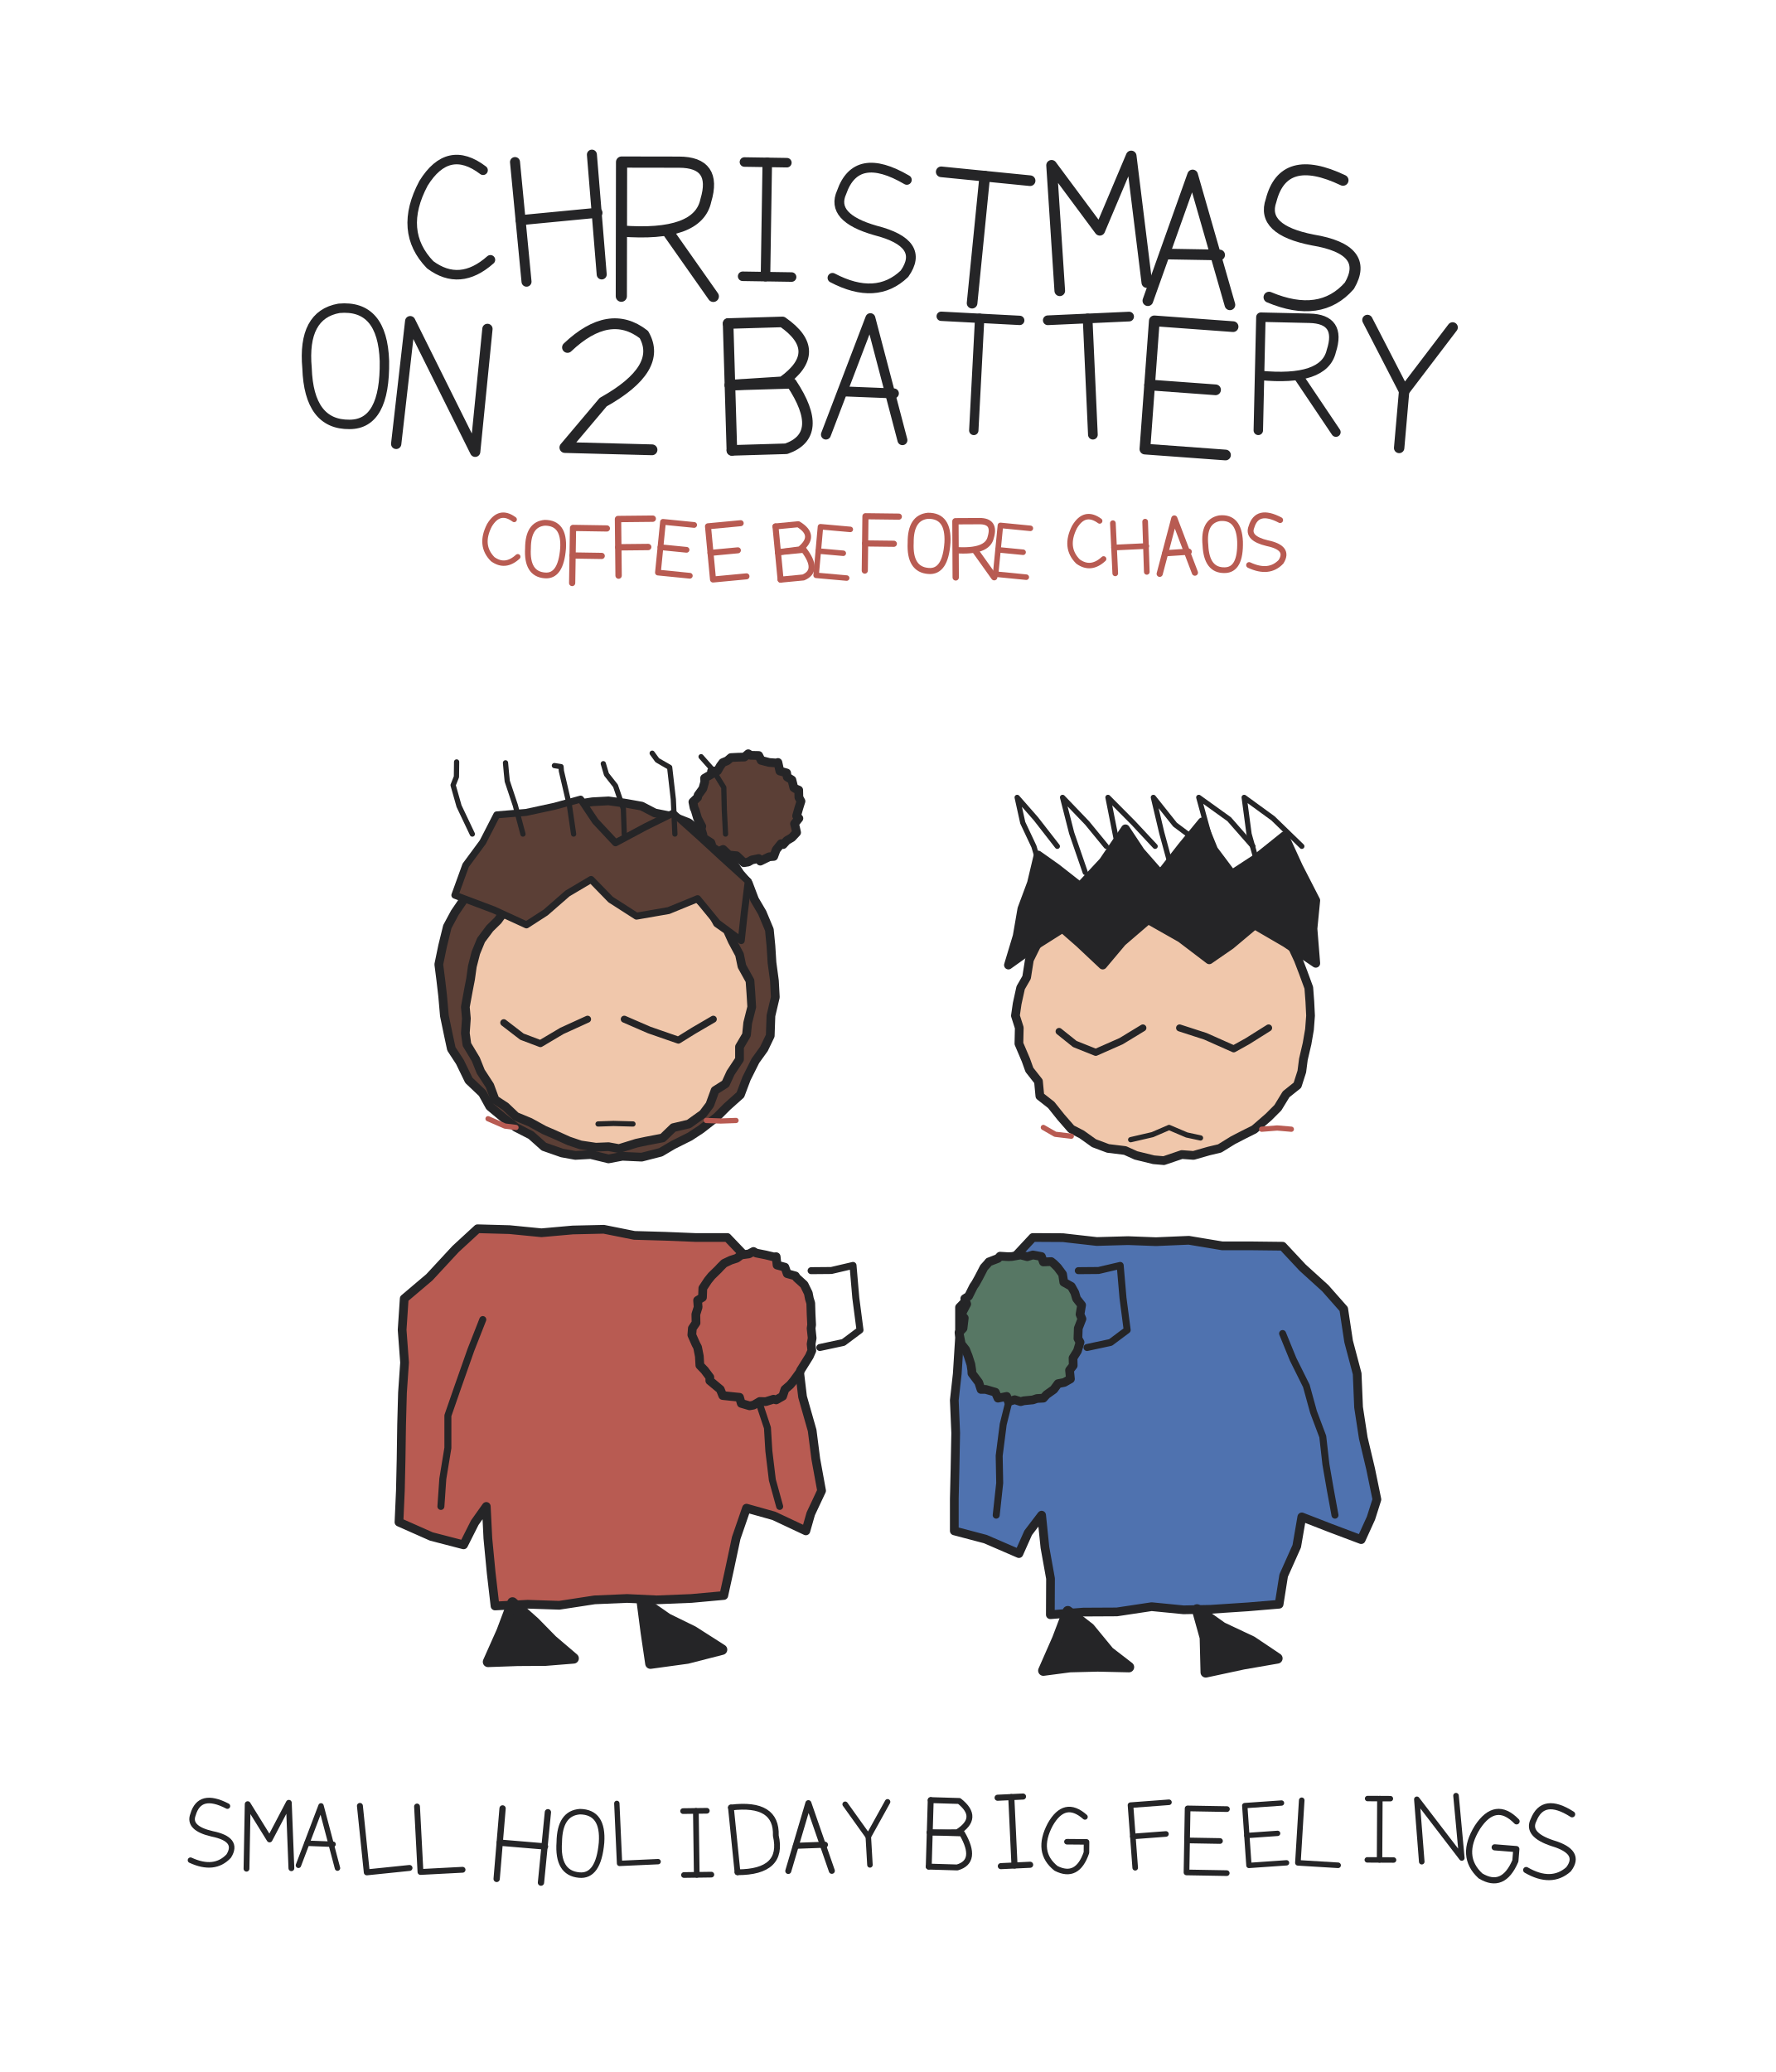
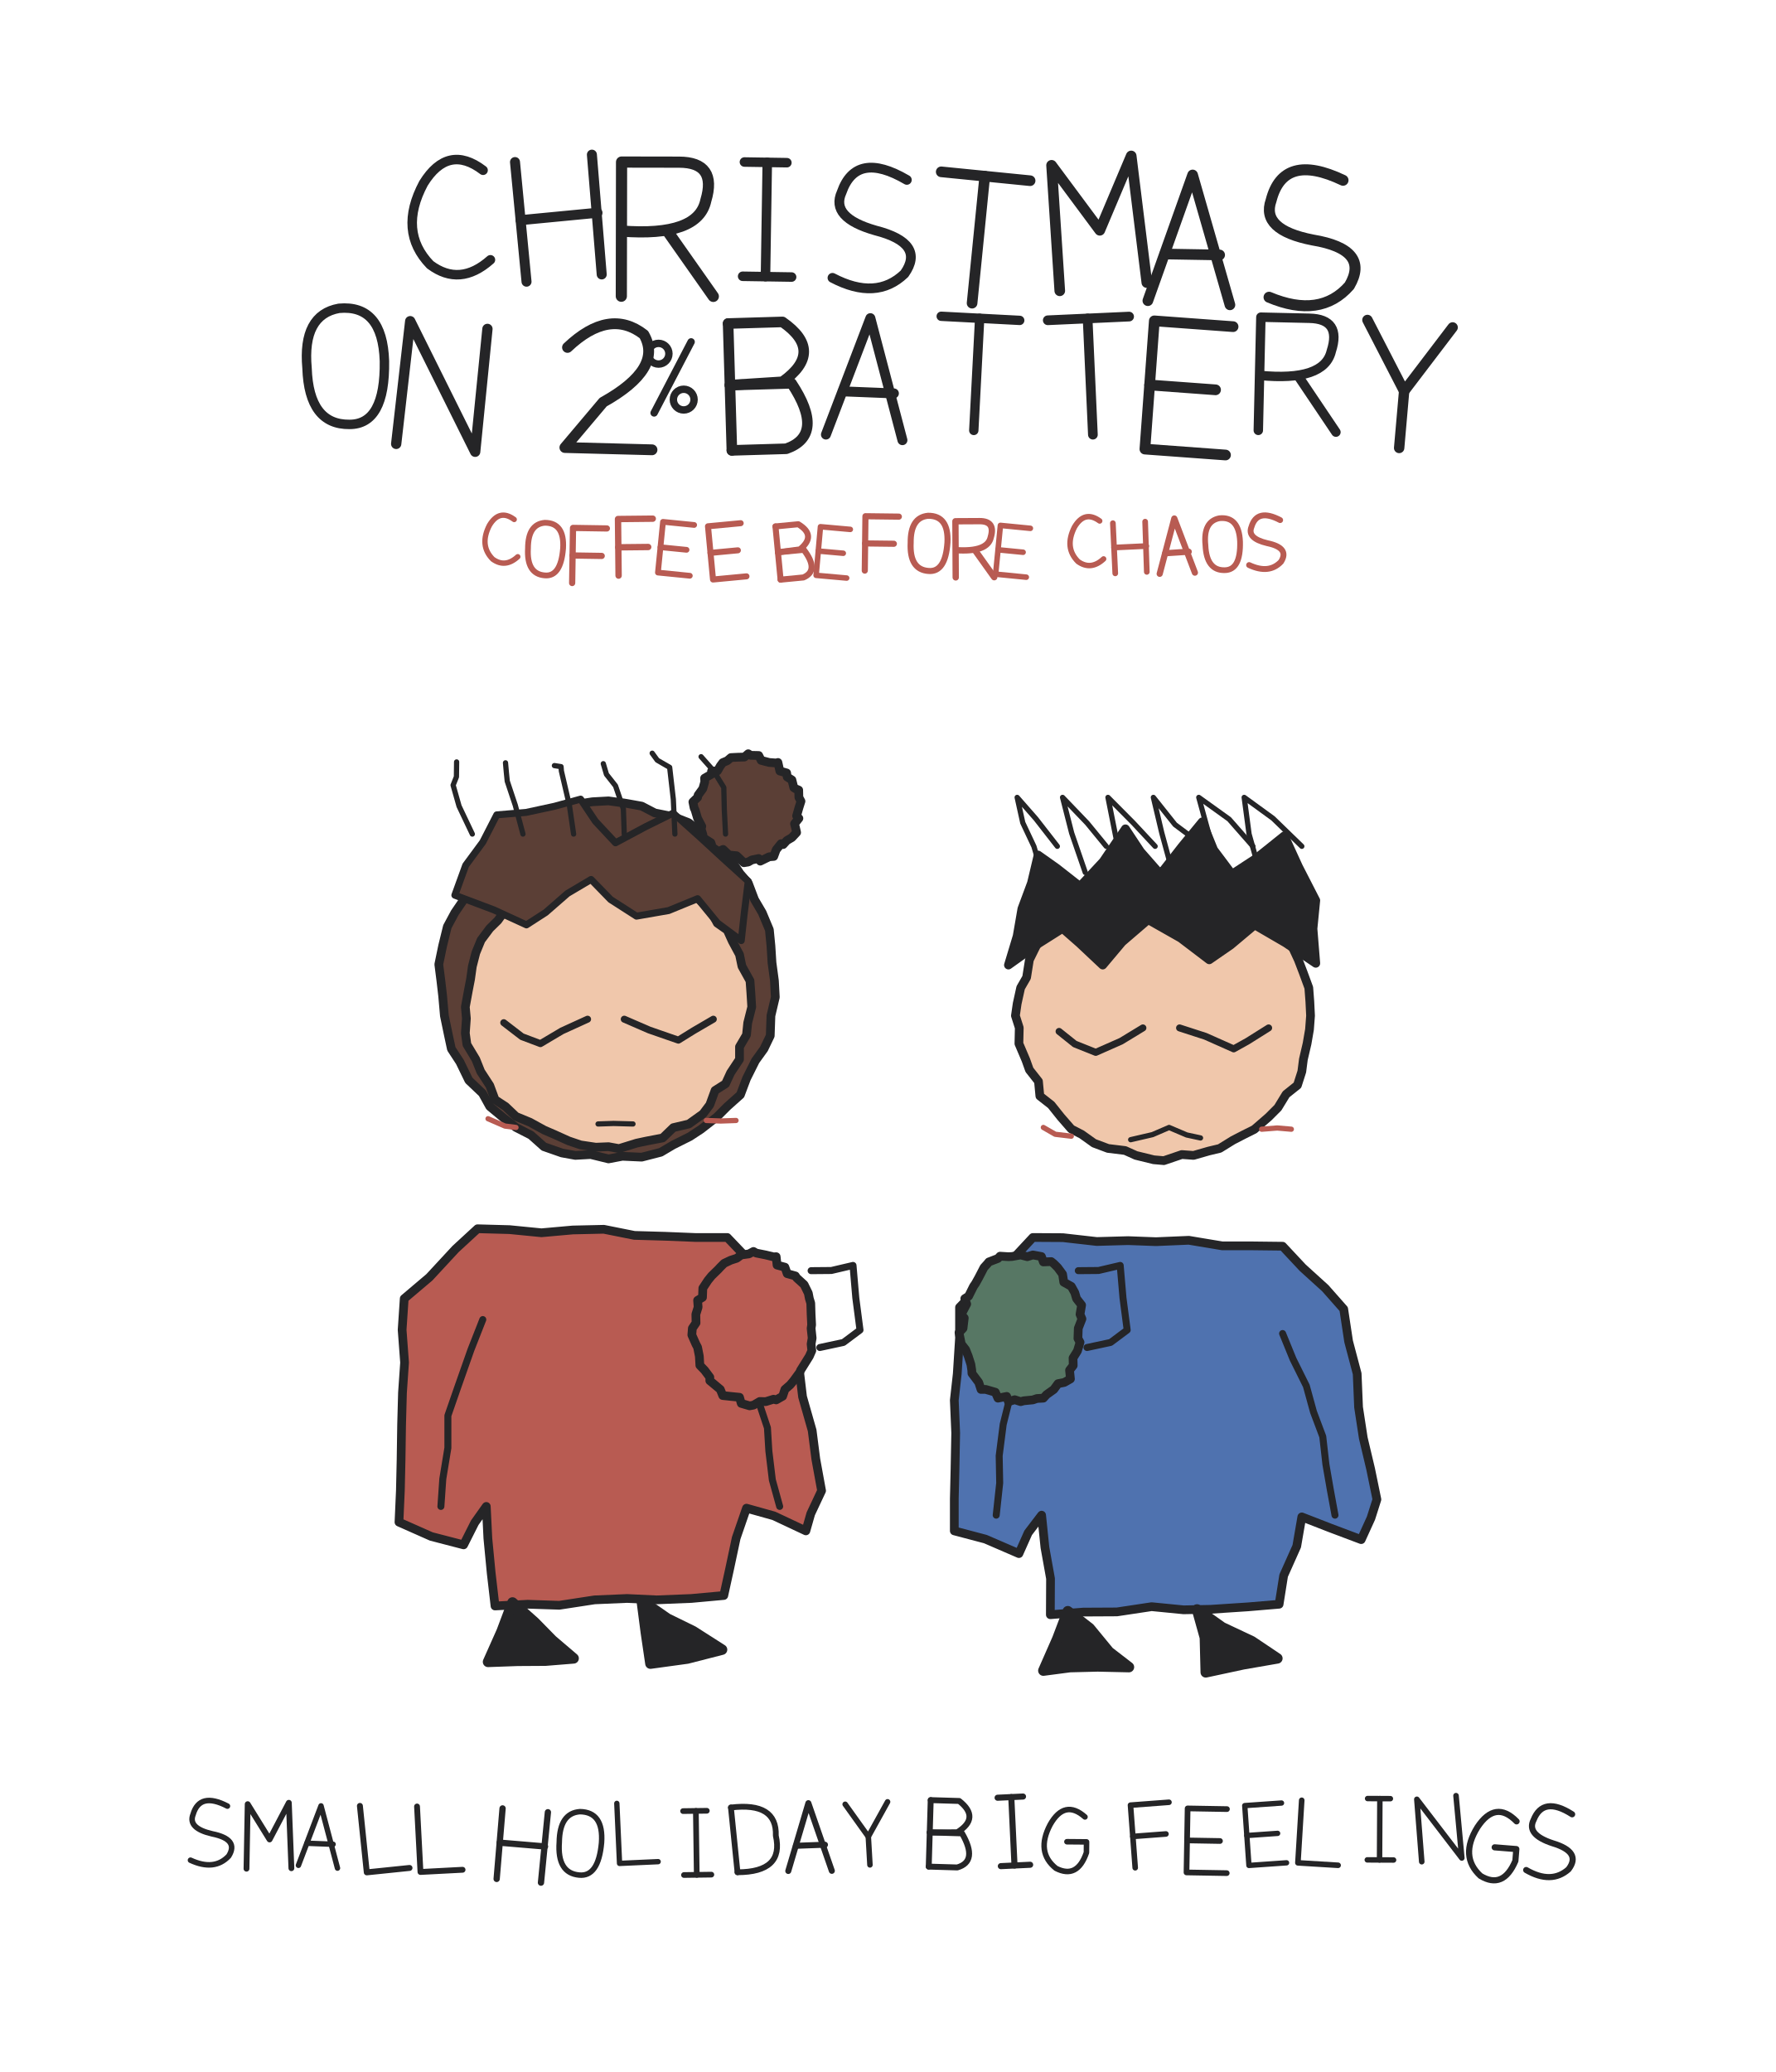
<svg xmlns="http://www.w3.org/2000/svg" width="2400" height="2800" viewBox="0 0 1200 1400" role="img">
  <g transform="translate(276.0,108.1) rotate(-4.7) scale(11.04)" stroke="#252527" stroke-width="0.583" fill="none" stroke-linecap="round" stroke-linejoin="round">
    <path d="M4.5 1Q2.5-.8 .8 1.5Q-1 4.3 .8 6.5Q2.5 8 4.5 6.5" />
  </g>
  <g transform="translate(348.0,109.5) rotate(-5.5) scale(11.60)" stroke="#252527" stroke-width="0.583" fill="none" stroke-linecap="round" stroke-linejoin="round">
    <path d="M0 0L0 7" />
    <path d="M4.5 0L4.4 7" />
    <path d="M0 3.4L4.5 3.4" />
  </g>
  <g transform="translate(420.0,109.5) rotate(0.1) scale(12.95)" stroke="#252527" stroke-width="0.583" fill="none" stroke-linecap="round" stroke-linejoin="round">
    <path d="M0 7L0 0L3 0Q5 0 4.4 2Q4 3.9 0 3.6" />
    <path d="M2.4 3.6L4.8 7" />
  </g>
  <g transform="translate(492.0,109.3) rotate(0.9) scale(11.03)" stroke="#252527" stroke-width="0.583" fill="none" stroke-linecap="round" stroke-linejoin="round">
    <path d="M1 0L3.6 0" />
    <path d="M2.4 0L2.4 7" />
    <path d="M1 7L4 7" />
  </g>
  <g transform="translate(564.0,113.0) rotate(-0.6) scale(11.32)" stroke="#252527" stroke-width="0.583" fill="none" stroke-linecap="round" stroke-linejoin="round">
    <path d="M4.3 .8Q1.3-1 .4 1.5Q-.3 3 2.4 3.8Q5.4 4.6 4.1 6.4Q2.4 8-.2 6.6" />
  </g>
  <g transform="translate(636.0,116.1) rotate(5.7) scale(12.32)" stroke="#252527" stroke-width="0.583" fill="none" stroke-linecap="round" stroke-linejoin="round">
    <path d="M0 0L4.9 0" />
    <path d="M2.4 0L2.4 7" />
  </g>
  <g transform="translate(708.0,110.7) rotate(-5.4) scale(12.31)" stroke="#252527" stroke-width="0.583" fill="none" stroke-linecap="round" stroke-linejoin="round">
    <path d="M0 7L.2 .1L2.5 3.9L4.6 0L4.8 7" />
  </g>
  <g transform="translate(780.0,116.9) rotate(2.9) scale(12.34)" stroke="#252527" stroke-width="0.583" fill="none" stroke-linecap="round" stroke-linejoin="round">
    <path d="M0 7L2.1 0L4.5 7" />
    <path d="M.8 4.4L3.8 4.3" />
  </g>
  <g transform="translate(852.0,116.9) rotate(-5.5) scale(12.74)" stroke="#252527" stroke-width="0.583" fill="none" stroke-linecap="round" stroke-linejoin="round">
    <path d="M4.3 .8Q1.3-1 .4 1.5Q-.3 3 2.4 3.8Q5.4 4.6 4.1 6.4Q2.4 8-.2 6.6" />
  </g>
  <g transform="translate(204.0,210.6) rotate(-5.2) scale(10.94)" stroke="#252527" stroke-width="0.583" fill="none" stroke-linecap="round" stroke-linejoin="round">
    <path d="M2.3 0Q5 0 4.8 3.5Q4.5 7.4 2.3 7.2Q-.2 7 0 3.5Q0 .2 2.3 0" />
  </g>
  <g transform="translate(276.0,216.9) rotate(5.7) scale(11.92)" stroke="#252527" stroke-width="0.583" fill="none" stroke-linecap="round" stroke-linejoin="round">
    <path d="M0 7L.1 0L4.5 7L4.5 0" />
  </g>
  <g transform="translate(384.0,214.7) rotate(1.5) scale(12.53)" stroke="#252527" stroke-width="0.583" fill="none" stroke-linecap="round" stroke-linejoin="round">
    <path d="M0 1.6Q2.2-.6 4.1 .8Q5.2 2.6 2 4.5L0 7L4.7 7" />
  </g>
  <g transform="translate(492.0,218.6) rotate(-1.7) scale(12.25)" stroke="#252527" stroke-width="0.583" fill="none" stroke-linecap="round" stroke-linejoin="round">
    <path d="M0 0L0 7" />
    <path d="M0 0L3 0Q5.3 1.7 2.9 3.3L0 3.4" />
    <path d="M0 3.4L3.4 3.4Q5.2 6.3 3 7L0 7" />
  </g>
  <g transform="translate(564.0,213.2) rotate(4.2) scale(11.52)" stroke="#252527" stroke-width="0.583" fill="none" stroke-linecap="round" stroke-linejoin="round">
    <path d="M0 7L2.1 0L4.5 7" />
    <path d="M.8 4.4L3.8 4.3" />
  </g>
  <g transform="translate(636.0,213.7) rotate(3.0) scale(10.84)" stroke="#252527" stroke-width="0.583" fill="none" stroke-linecap="round" stroke-linejoin="round">
    <path d="M0 0L4.9 0" />
    <path d="M2.4 0L2.4 7" />
  </g>
  <g transform="translate(708.0,216.4) rotate(-2.6) scale(11.23)" stroke="#252527" stroke-width="0.583" fill="none" stroke-linecap="round" stroke-linejoin="round">
    <path d="M0 0L4.9 0" />
    <path d="M2.4 0L2.4 7" />
  </g>
  <g transform="translate(780.0,216.8) rotate(4.2) scale(12.41)" stroke="#252527" stroke-width="0.583" fill="none" stroke-linecap="round" stroke-linejoin="round">
    <path d="M4.3 0L0 0L0 7L4.4 7" />
    <path d="M0 3.5L3.6 3.5" />
  </g>
  <g transform="translate(852.0,214.3) rotate(1.3) scale(10.93)" stroke="#252527" stroke-width="0.583" fill="none" stroke-linecap="round" stroke-linejoin="round">
    <path d="M0 7L0 0L3 0Q5 0 4.4 2Q4 3.9 0 3.6" />
    <path d="M2.4 3.6L4.8 7" />
  </g>
  <g transform="translate(924.0,216.2) rotate(5.0) scale(12.04)" stroke="#252527" stroke-width="0.583" fill="none" stroke-linecap="round" stroke-linejoin="round">
    <path d="M0 0L2.4 3.8L4.8 0" />
    <path d="M2.4 3.8L2.4 7" />
  </g>
  <g transform="translate(326.4,348.4) rotate(-5.5) scale(4.60)" stroke="#b85b52" stroke-width="0.789" fill="none" stroke-linecap="round" stroke-linejoin="round">
    <path d="M4.5 1Q2.5-.8 .8 1.5Q-1 4.3 .8 6.5Q2.5 8 4.5 6.5" />
  </g>
  <g transform="translate(356.8,353.2) rotate(0.1) scale(4.94)" stroke="#b85b52" stroke-width="0.789" fill="none" stroke-linecap="round" stroke-linejoin="round">
    <path d="M2.3 0Q5 0 4.8 3.5Q4.5 7.4 2.3 7.2Q-.2 7 0 3.5Q0 .2 2.3 0" />
  </g>
  <g transform="translate(387.2,356.7) rotate(0.9) scale(5.32)" stroke="#b85b52" stroke-width="0.789" fill="none" stroke-linecap="round" stroke-linejoin="round">
    <path d="M0 7L0 0L4.3 0" />
    <path d="M0 3.5L3.7 3.5" />
  </g>
  <g transform="translate(417.6,350.7) rotate(-0.6) scale(5.46)" stroke="#b85b52" stroke-width="0.789" fill="none" stroke-linecap="round" stroke-linejoin="round">
    <path d="M0 7L0 0L4.3 0" />
    <path d="M0 3.5L3.7 3.5" />
  </g>
  <g transform="translate(448.0,352.6) rotate(5.7) scale(4.92)" stroke="#b85b52" stroke-width="0.789" fill="none" stroke-linecap="round" stroke-linejoin="round">
    <path d="M4.3 0L0 0L0 7L4.4 7" />
    <path d="M0 3.5L3.6 3.5" />
  </g>
  <g transform="translate(478.4,355.6) rotate(-5.4) scale(5.16)" stroke="#b85b52" stroke-width="0.789" fill="none" stroke-linecap="round" stroke-linejoin="round">
    <path d="M4.3 0L0 0L0 7L4.4 7" />
    <path d="M0 3.5L3.6 3.5" />
  </g>
  <g transform="translate(524.0,355.7) rotate(-5.5) scale(5.16)" stroke="#b85b52" stroke-width="0.789" fill="none" stroke-linecap="round" stroke-linejoin="round">
    <path d="M0 0L0 7" />
    <path d="M0 0L3 0Q5.3 1.7 2.9 3.3L0 3.4" />
    <path d="M0 3.4L3.4 3.4Q5.2 6.3 3 7L0 7" />
  </g>
  <g transform="translate(554.4,355.9) rotate(5.1) scale(4.71)" stroke="#b85b52" stroke-width="0.789" fill="none" stroke-linecap="round" stroke-linejoin="round">
    <path d="M4.3 0L0 0L0 7L4.4 7" />
    <path d="M0 3.5L3.6 3.5" />
  </g>
  <g transform="translate(584.8,348.8) rotate(0.7) scale(5.25)" stroke="#b85b52" stroke-width="0.789" fill="none" stroke-linecap="round" stroke-linejoin="round">
    <path d="M0 7L0 0L4.3 0" />
    <path d="M0 3.5L3.7 3.5" />
  </g>
  <g transform="translate(615.2,348.6) rotate(-0.5) scale(5.18)" stroke="#b85b52" stroke-width="0.789" fill="none" stroke-linecap="round" stroke-linejoin="round">
    <path d="M2.3 0Q5 0 4.8 3.5Q4.5 7.4 2.3 7.2Q-.2 7 0 3.5Q0 .2 2.3 0" />
  </g>
  <g transform="translate(645.6,352.2) rotate(-0.3) scale(5.42)" stroke="#b85b52" stroke-width="0.789" fill="none" stroke-linecap="round" stroke-linejoin="round">
    <path d="M0 7L0 0L3 0Q5 0 4.4 2Q4 3.9 0 3.6" />
    <path d="M2.4 3.6L4.8 7" />
  </g>
  <g transform="translate(676.0,355.0) rotate(5.6) scale(4.73)" stroke="#b85b52" stroke-width="0.789" fill="none" stroke-linecap="round" stroke-linejoin="round">
    <path d="M4.3 0L0 0L0 7L4.4 7" />
    <path d="M0 3.5L3.6 3.5" />
  </g>
  <g transform="translate(721.6,349.5) rotate(-5.9) scale(4.69)" stroke="#b85b52" stroke-width="0.789" fill="none" stroke-linecap="round" stroke-linejoin="round">
    <path d="M4.5 1Q2.5-.8 .8 1.5Q-1 4.3 .8 6.5Q2.5 8 4.5 6.5" />
  </g>
  <g transform="translate(752.0,353.5) rotate(-2.7) scale(4.85)" stroke="#b85b52" stroke-width="0.789" fill="none" stroke-linecap="round" stroke-linejoin="round">
    <path d="M0 0L0 7" />
    <path d="M4.5 0L4.4 7" />
    <path d="M0 3.4L4.5 3.4" />
  </g>
  <g transform="translate(782.4,350.7) rotate(-1.9) scale(5.29)" stroke="#b85b52" stroke-width="0.789" fill="none" stroke-linecap="round" stroke-linejoin="round">
    <path d="M0 7L2.1 0L4.5 7" />
    <path d="M.8 4.4L3.8 4.3" />
  </g>
  <g transform="translate(812.8,351.3) rotate(-5.8) scale(4.90)" stroke="#b85b52" stroke-width="0.789" fill="none" stroke-linecap="round" stroke-linejoin="round">
    <path d="M2.3 0Q5 0 4.8 3.5Q4.5 7.4 2.3 7.2Q-.2 7 0 3.5Q0 .2 2.3 0" />
  </g>
  <g transform="translate(843.2,348.6) rotate(-3.2) scale(5.03)" stroke="#b85b52" stroke-width="0.789" fill="none" stroke-linecap="round" stroke-linejoin="round">
    <path d="M4.3 .8Q1.3-1 .4 1.5Q-.3 3 2.4 3.8Q5.4 4.6 4.1 6.4Q2.4 8-.2 6.6" />
  </g>
  <g transform="translate(600 750) scale(1.18) translate(-600 -750)">
    <g transform="translate(440,717)">
      <path d="M-75,101L-87.6,112.6L-102.6,128.8L-117.0,141.0L-118.2,158.9L-116.8,177.6L-118.0,194.9L-118.5,213.2L-118.8,233.2L-119.2,250.9L-120.0,269.0L-101.5,277.2L-83.0,282.0L-76.6,269.3L-70.0,260.0L-69.1,278.3L-67.2,298.1L-65.0,317.0L-46.3,316.0L-28.2,316.6L-8.0,313.5L10.6,312.7L27.5,313.5L47.4,312.7L66.0,311.0L69.4,295.5L73.1,278.1L79.0,261.0L94.7,265.4L113.0,274.0L115.8,264.2L122.0,251.0L118.7,232.9L116.6,216.5L111.1,197.2L108.7,177.0L105.5,159.3L103.0,142.0L93.0,131.6L80.7,119.3L68.0,106.0L49.6,106.0L32.4,105.3L14.8,104.8L-2.7,101.3L-20.5,101.7L-38.4,103.3L-56.7,101.5L-75.0,101.0" stroke="#252527" stroke-width="5" fill="#b85b52" stroke-linejoin="round" stroke-linecap="round" />
      <path d="M-72,153L-78.8,170.3L-86.2,191.3L-92.0,208.0L-92.0,226.5L-94.9,244.2L-96.0,260.0" stroke="#252527" stroke-width="4" fill="none" stroke-linejoin="round" stroke-linecap="round" />
      <path d="M68,156L73.1,170.1L79.3,185.6L86.2,200.6L91.0,215.0L91.8,228.2L93.8,244.8L98.0,260.0" stroke="#252527" stroke-width="4" fill="none" stroke-linejoin="round" stroke-linecap="round" />
      <path d="M-55,315L-61.2,331.5L-69.0,349.0L-52.1,348.4L-36.1,348.3L-20.0,347.0L-32.2,336.6L-42.3,326.3L-55.0,315.0" stroke="#252527" stroke-width="6" fill="#252527" stroke-linejoin="round" stroke-linecap="round" />
      <path d="M19,314L21.4,332.4L24.0,350.0L45.1,347.1L65.0,342.0L48.4,331.4L33.7,324.2L19.0,314.0" stroke="#252527" stroke-width="6" fill="#252527" stroke-linejoin="round" stroke-linecap="round" />
      <path d="M95,-41L95.5,-31.6L93.0,-21.0L92.6,-9.5L89.0,-2.0L84.1,4.8L79.0,15.0L75.5,24.3L68.0,31.0L62.0,37.0L53.0,44.0L46.6,48.2L37.0,53.0L29.9,57.2L19.0,60.0L7.9,59.5L-0.0,61.0L-10.2,58.5L-19.0,59.0L-26.7,57.6L-37.0,54.0L-44.4,47.4L-53.0,43.0L-59.8,37.8L-68.0,31.0L-72.2,23.4L-80.0,16.0L-85.1,5.5L-90.0,-2.0L-91.8,-10.4L-94.0,-21.0L-95.0,-32.4L-96.0,-41.0L-97.2,-50.4L-95.0,-61.0L-92.3,-72.0L-88.0,-80.0L-82.6,-87.9L-79.0,-98.0L-73.0,-107.5L-68.0,-114.0L-60.2,-119.1L-53.0,-126.0L-44.4,-128.3L-37.0,-134.0L-28.4,-138.3L-19.0,-142.0L-9.2,-143.5L0.0,-144.0L10.1,-142.6L19.0,-141.0L26.5,-137.1L37.0,-135.0L45.9,-131.5L53.0,-126.0L63.0,-120.8L69.0,-112.0L75.3,-102.4L80.0,-97.0L83.6,-87.5L88.0,-80.0L92.1,-70.2L93.0,-61.0L93.6,-51.4L95.0,-41.0" stroke="#252527" stroke-width="5" fill="#5b3f36" stroke-linejoin="round" stroke-linecap="round" />
      <path d="M109,-140L107.7,-135.4L109.0,-134.0L106.5,-130.9L107.0,-129.0L107.7,-125.9L105.0,-123.0L102.1,-121.3L100.0,-119.0L98.8,-119.5L96.0,-116.0L94.6,-112.2L92.0,-112.0L86.9,-109.5L86.0,-111.0L82.1,-110.2L80.0,-109.0L77.5,-108.6L74.0,-112.0L73.3,-112.6L69.0,-113.0L65.6,-116.2L63.0,-115.0L58.9,-117.8L59.0,-119.0L58.6,-120.1L54.0,-123.0L54.1,-124.4L53.0,-128.0L53.4,-129.4L51.0,-134.0L49.6,-138.7L49.0,-140.0L48.3,-143.4L51.0,-146.0L51.3,-147.3L54.0,-151.0L55.1,-154.9L55.0,-157.0L59.0,-159.3L59.0,-161.0L62.4,-161.2L64.0,-164.0L65.4,-165.9L68.0,-167.0L70.1,-168.8L74.0,-169.0L77.8,-169.1L80.0,-171.0L81.4,-170.1L86.0,-170.0L87.4,-167.2L92.0,-166.0L96.1,-165.7L97.0,-166.0L98.1,-161.1L102.0,-160.0L102.3,-157.7L105.0,-156.0L106.1,-151.6L107.0,-151.0L108.9,-150.2L109.0,-146.0L110.2,-143.8L109.0,-140.0" stroke="#252527" stroke-width="5" fill="#5b3f36" stroke-linejoin="round" stroke-linecap="round" />
      <path d="M82,-26L79.7,-16.9L79.0,-10.0L75.0,-3.2L75.0,4.0L69.9,11.7L67.0,18.0L61.0,21.8L58.0,30.0L54.1,35.2L46.0,41.0L37.1,43.1L31.0,49.0L21.6,50.8L16.0,52.0L6.0,55.1L0.0,54.0L-7.3,54.3L-16.0,53.0L-22.8,50.7L-31.0,47.0L-36.8,44.5L-45.0,40.0L-53.0,36.7L-59.0,31.0L-65.0,27.1L-68.0,19.0L-73.2,11.0L-76.0,4.0L-81.1,-4.5L-82.0,-11.0L-81.4,-19.4L-82.0,-26.0L-80.2,-35.8L-79.0,-42.0L-78.0,-49.2L-76.0,-57.0L-73.0,-64.3L-68.0,-71.0L-63.4,-75.5L-58.0,-83.0L-51.7,-86.9L-46.0,-92.0L-36.5,-94.5L-31.0,-101.0L-23.6,-102.9L-16.0,-106.0L-5.8,-106.2L0.0,-106.0L7.4,-103.0L16.0,-104.0L23.8,-100.4L32.0,-100.0L41.0,-93.4L46.0,-91.0L50.9,-88.4L58.0,-82.0L62.3,-74.0L68.0,-70.0L70.9,-63.6L75.0,-56.0L76.4,-49.3L81.0,-41.0L81.5,-34.1L82.0,-26.0" stroke="#252527" stroke-width="5" fill="#f0c7ab" stroke-linejoin="round" stroke-linecap="round" />
      <path d="M-88,-90L-81.8,-107.1L-72.0,-120.4L-64.0,-136.0L-47.2,-137.4L-31.0,-140.9L-16.0,-145.0L-7.5,-132.3L4.0,-120.0L21.2,-129.2L37.0,-137.0L52.5,-123.1L65.2,-111.4L80.0,-98.0L77.7,-79.5L76.0,-64.0L62.4,-74.1L51.0,-88.0L34.4,-81.2L16.0,-78.0L1.2,-87.5L-10.0,-99.0L-23.5,-91.0L-36.0,-80.1L-47.0,-73.0L-65.7,-81.6L-88.0,-90.0" stroke="#252527" stroke-width="4" fill="#5b3f36" stroke-linejoin="round" stroke-linecap="round" />
      <path d="M-78,-125L-85.6,-141.0L-89.0,-153.0L-87.1,-157.8L-87.0,-166.3" stroke="#252527" stroke-width="3" fill="none" stroke-linejoin="round" stroke-linecap="round" />
      <path d="M-49,-125L-53.4,-141.5L-58.0,-155.3L-58.5,-160.2L-59.0,-165.8" stroke="#252527" stroke-width="3" fill="none" stroke-linejoin="round" stroke-linecap="round" />
      <path d="M-20,-125L-22.4,-141.4L-27.0,-161.1L-27.2,-163.6L-31.0,-164.2" stroke="#252527" stroke-width="3" fill="none" stroke-linejoin="round" stroke-linecap="round" />
      <path d="M9,-125L8.5,-139.4L4.0,-152.6L-1.2,-159.2L-3.0,-165.3" stroke="#252527" stroke-width="3" fill="none" stroke-linejoin="round" stroke-linecap="round" />
      <path d="M38,-125L37.1,-144.9L35.0,-163.2L27.9,-167.3L25.0,-171.3" stroke="#252527" stroke-width="3" fill="none" stroke-linejoin="round" stroke-linecap="round" />
      <path d="M67,-125L66.3,-138.9L66.0,-151.7L60.0,-161.4L53.0,-169.3" stroke="#252527" stroke-width="3" fill="none" stroke-linejoin="round" stroke-linecap="round" />
      <path d="M-60,-17L-49.6,-9.0L-39.0,-5.0L-26.7,-12.3L-12.0,-19.0" stroke="#252527" stroke-width="4" fill="none" stroke-linejoin="round" stroke-linecap="round" />
      <path d="M9,-19L23.3,-12.8L40.0,-7.0L48.7,-12.4L60.0,-19.0" stroke="#252527" stroke-width="4" fill="none" stroke-linejoin="round" stroke-linecap="round" />
      <path d="M-6,41L2.9,40.7L14.0,41.0" stroke="#252527" stroke-width="3" fill="none" stroke-linejoin="round" stroke-linecap="round" />
      <path d="M-69,38L-59.3,42.2L-53.0,43.0" stroke="#b85b52" stroke-width="3" fill="none" stroke-linejoin="round" stroke-linecap="round" />
      <path d="M56,39L64.3,39.3L73.0,39.0" stroke="#b85b52" stroke-width="3" fill="none" stroke-linejoin="round" stroke-linecap="round" />
    </g>
    <g transform="translate(758,722)">
      <path d="M-75,101L-87.3,114.2L-104.4,127.9L-117.0,141.0L-117.0,158.4L-118.3,179.0L-120.0,194.2L-119.2,212.9L-119.6,233.8L-120.0,250.6L-120.0,269.0L-102.2,273.7L-83.0,282.0L-77.7,270.1L-70.0,260.0L-68.1,278.5L-64.9,296.3L-65.0,317.0L-46.2,315.5L-26.9,315.4L-7.0,312.4L11.3,314.2L26.9,313.9L48.2,312.5L66.0,311.0L68.6,294.6L76.1,277.8L79.0,261.0L95.2,267.3L113.0,274.0L118.6,261.7L122.0,251.0L118.4,233.5L114.2,215.8L111.5,198.2L110.7,179.0L105.8,160.5L103.0,142.0L92.4,130.0L79.5,118.3L68.0,106.0L50.9,105.8L33.5,105.8L14.3,102.6L-4.5,103.4L-20.5,102.8L-38.4,103.3L-57.8,101.1L-75.0,101.0" stroke="#252527" stroke-width="5" fill="#4f72af" stroke-linejoin="round" stroke-linecap="round" />
      <path d="M-72,153L-80.3,172.0L-87.1,188.4L-92.0,208.0L-94.3,226.0L-94.0,241.6L-96.0,260.0" stroke="#252527" stroke-width="4" fill="none" stroke-linejoin="round" stroke-linecap="round" />
      <path d="M68,156L74.0,170.7L81.6,186.0L85.7,200.9L91.0,215.0L92.8,230.9L95.3,245.3L98.0,260.0" stroke="#252527" stroke-width="4" fill="none" stroke-linejoin="round" stroke-linecap="round" />
      <path d="M-55,315L-61.0,330.8L-69.0,349.0L-53.8,347.0L-37.9,346.6L-20.0,347.0L-31.4,338.2L-42.5,324.7L-55.0,315.0" stroke="#252527" stroke-width="6" fill="#252527" stroke-linejoin="round" stroke-linecap="round" />
      <path d="M19,314L23.5,330.1L24.0,350.0L45.4,345.4L65.0,342.0L50.4,332.2L33.4,324.2L19.0,314.0" stroke="#252527" stroke-width="6" fill="#252527" stroke-linejoin="round" stroke-linecap="round" />
      <path d="M84,-26L83.4,-18.1L82.0,-10.0L79.9,-1.0L79.0,6.0L76.5,13.8L70.0,19.0L65.3,26.7L60.0,32.0L51.8,39.1L46.0,42.0L39.6,45.3L32.0,50.0L25.7,51.5L17.0,54.0L10.3,53.5L-0.0,57.0L-5.8,56.5L-16.0,54.0L-22.2,51.2L-32.0,50.0L-40.0,47.0L-47.0,42.0L-53.0,38.9L-59.0,32.0L-64.5,25.1L-71.0,20.0L-71.8,11.6L-77.0,5.0L-79.0,-0.6L-83.0,-10.0L-82.8,-19.1L-85.0,-26.0L-84.0,-32.9L-82.0,-42.0L-78.6,-47.9L-77.0,-58.0L-73.0,-66.1L-70.0,-71.0L-64.4,-75.0L-60.0,-83.0L-51.8,-86.8L-47.0,-93.0L-40.3,-99.4L-32.0,-103.0L-26.6,-103.3L-17.0,-106.0L-10.1,-105.5L0.0,-109.0L8.1,-108.9L17.0,-106.0L23.3,-105.8L33.0,-102.0L39.7,-96.3L47.0,-93.0L54.1,-90.9L59.0,-85.0L65.9,-78.7L71.0,-72.0L73.6,-65.3L77.0,-58.0L79.8,-50.7L83.0,-42.0L83.6,-34.1L84.0,-26.0" stroke="#252527" stroke-width="5" fill="#f0c7ab" stroke-linejoin="round" stroke-linecap="round" />
      <path d="M-89,-55L-84.0,-71.6L-81.3,-87.2L-75.8,-102.0L-72.0,-118.0L-61.4,-110.5L-48.0,-100.0L-34.7,-114.3L-22.0,-133.0L-13.4,-120.0L-2.0,-107.0L10.4,-122.9L22.0,-137.0L28.5,-121.0L39.0,-107.0L52.9,-116.1L69.0,-129.0L77.1,-111.3L87.0,-92.0L85.4,-75.8L87.0,-56.0L69.7,-67.7L52.0,-78.0L38.3,-66.5L26.0,-58.0L9.7,-70.4L-9.0,-81.0L-23.9,-68.2L-35.0,-55.0L-48.3,-67.5L-58.0,-76.0L-71.6,-67.4L-89.0,-55.0" stroke="#252527" stroke-width="5" fill="#252527" stroke-linejoin="round" stroke-linecap="round" />
      <path d="M-70,-108L-74.4,-122.9L-80.8,-136.5L-84.0,-151.0L-73.3,-138.8L-61.0,-123.0" stroke="#252527" stroke-width="3" fill="none" stroke-linejoin="round" stroke-linecap="round" />
      <path d="M-45,-108L-52.8,-130.6L-58.0,-151.0L-43.9,-136.3L-33.0,-123.0" stroke="#252527" stroke-width="3" fill="none" stroke-linejoin="round" stroke-linecap="round" />
      <path d="M-20,-108L-27.5,-128.3L-32.0,-151.0L-17.5,-136.4L-5.0,-123.0" stroke="#252527" stroke-width="3" fill="none" stroke-linejoin="round" stroke-linecap="round" />
      <path d="M5,-108L-1.2,-130.7L-6.0,-151.0L6.4,-135.4L23.0,-123.0" stroke="#252527" stroke-width="3" fill="none" stroke-linejoin="round" stroke-linecap="round" />
      <path d="M30,-108L26.3,-128.0L20.0,-151.0L37.4,-138.5L51.0,-123.0" stroke="#252527" stroke-width="3" fill="none" stroke-linejoin="round" stroke-linecap="round" />
      <path d="M55,-108L48.8,-130.0L46.0,-151.0L62.5,-139.0L79.0,-123.0" stroke="#252527" stroke-width="3" fill="none" stroke-linejoin="round" stroke-linecap="round" />
      <path d="M-60,-17L-51.0,-9.8L-39.0,-5.0L-24.5,-11.4L-12.0,-19.0" stroke="#252527" stroke-width="4" fill="none" stroke-linejoin="round" stroke-linecap="round" />
      <path d="M9,-19L23.8,-14.2L40.0,-7.0L47.9,-11.4L60.0,-19.0" stroke="#252527" stroke-width="4" fill="none" stroke-linejoin="round" stroke-linecap="round" />
      <path d="M-19,45L-6.5,42.1L3.0,38.0L13.1,42.3L21.0,44.0" stroke="#252527" stroke-width="3" fill="none" stroke-linejoin="round" stroke-linecap="round" />
      <path d="M-69,38L-62.2,41.9L-53.0,43.0" stroke="#b85b52" stroke-width="3" fill="none" stroke-linejoin="round" stroke-linecap="round" />
      <path d="M56,39L64.9,38.3L73.0,39.0" stroke="#b85b52" stroke-width="3" fill="none" stroke-linejoin="round" stroke-linecap="round" />
    </g>
    <path d="M556,875L556.6,880.6L556.0,884.0L556.4,887.8L555.0,891.0L551.2,897.1L550.0,899.0L549.5,900.2L546.0,905.0L544.0,907.4L541.0,910.0L539.7,913.9L536.0,916.0L534.5,915.6L530.0,917.0L526.6,916.9L523.0,919.0L520.8,919.4L516.0,918.0L515.0,914.5L510.0,914.0L505.4,913.5L504.0,910.0L499.1,905.9L498.0,905.0L498.0,903.0L495.0,899.0L492.3,896.2L492.0,891.0L491.0,885.9L490.0,884.0L487.7,878.8L488.0,875.0L490.1,871.9L490.0,867.0L491.3,862.9L491.0,859.0L493.8,857.3L494.0,852.0L496.9,847.6L499.0,845.0L502.8,841.3L504.0,840.0L506.2,837.8L510.0,836.0L513.4,834.9L516.0,833.0L520.4,832.4L523.0,831.0L524.5,831.9L530.0,833.0L534.5,834.1L536.0,834.0L536.5,838.8L541.0,840.0L542.3,843.7L547.0,845.0L547.7,846.1L552.0,850.0L554.4,854.9L555.0,858.0L555.8,860.6L556.0,867.0L556.3,873.0L556.0,875.0" stroke="#252527" stroke-width="5" fill="#b85b52" stroke-linejoin="round" stroke-linecap="round" />
    <path d="M556,842L567.6,841.9L580.0,839.0L581.6,857.6L584.0,876.0L574.5,883.1L561.0,886.0" stroke="#252527" stroke-width="4" fill="none" stroke-linejoin="round" stroke-linecap="round" />
    <path d="M0 0" />
    <path d="M709,875L708.8,880.8L710.0,883.0L708.5,888.0L706.0,892.0L706.1,896.3L704.0,899.0L704.5,904.0L701.0,906.0L697.4,906.7L695.0,910.0L690.8,913.0L689.0,915.0L685.3,915.2L683.0,916.0L677.8,916.5L676.0,917.0L672.6,915.9L669.0,917.0L668.0,914.0L663.0,915.0L661.5,911.6L656.0,910.0L653.3,910.0L652.0,906.0L648.1,900.8L648.0,899.0L647.5,895.7L646.0,891.0L644.5,887.2L642.0,884.0L640.7,877.5L643.0,875.0L643.7,869.1L642.0,867.0L645.1,861.1L644.0,858.0L646.2,856.6L649.0,851.0L650.1,849.4L652.0,846.0L655.0,840.2L657.0,838.0L657.8,837.0L663.0,835.0L664.2,833.7L669.0,834.0L671.0,833.9L676.0,833.0L679.8,834.0L683.0,833.0L687.9,833.9L689.0,837.0L693.5,836.8L695.0,838.0L697.2,840.2L700.0,844.0L700.7,848.6L705.0,851.0L707.0,854.6L708.0,858.0L710.9,861.7L710.0,867.0L711.1,869.6L709.0,875.0" stroke="#252527" stroke-width="5" fill="#577764" stroke-linejoin="round" stroke-linecap="round" />
    <path d="M709,842L720.6,841.9L733.0,839.0L734.6,857.6L737.0,876.0L727.5,883.1L714.0,886.0" stroke="#252527" stroke-width="4" fill="none" stroke-linejoin="round" stroke-linecap="round" />
    <path d="M0 0" />
  </g>
  <g transform="translate(127.5,1217.1) rotate(-3.5) scale(6.03)" stroke="#252527" stroke-width="0.622" fill="none" stroke-linecap="round" stroke-linejoin="round">
    <path d="M4.3 .8Q1.3-1 .4 1.5Q-.3 3 2.4 3.8Q5.4 4.6 4.1 6.4Q2.4 8-.2 6.6" />
  </g>
  <g transform="translate(166.1,1218.4) rotate(-0.6) scale(6.32)" stroke="#252527" stroke-width="0.622" fill="none" stroke-linecap="round" stroke-linejoin="round">
    <path d="M0 7L.2 .1L2.5 3.9L4.6 0L4.8 7" />
  </g>
  <g transform="translate(204.6,1219.3) rotate(4.1) scale(5.88)" stroke="#252527" stroke-width="0.622" fill="none" stroke-linecap="round" stroke-linejoin="round">
    <path d="M0 7L2.1 0L4.5 7" />
    <path d="M.8 4.4L3.8 4.3" />
  </g>
  <g transform="translate(243.2,1220.2) rotate(-5.9) scale(6.45)" stroke="#252527" stroke-width="0.622" fill="none" stroke-linecap="round" stroke-linejoin="round">
    <path d="M0 0L0 7L4.5 7" />
  </g>
  <g transform="translate(281.8,1220.6) rotate(-3.0) scale(6.33)" stroke="#252527" stroke-width="0.622" fill="none" stroke-linecap="round" stroke-linejoin="round">
    <path d="M0 0L0 7L4.5 7" />
  </g>
  <g transform="translate(339.6,1221.9) rotate(4.8) scale(6.83)" stroke="#252527" stroke-width="0.622" fill="none" stroke-linecap="round" stroke-linejoin="round">
    <path d="M0 0L0 7" />
    <path d="M4.5 0L4.4 7" />
    <path d="M0 3.4L4.5 3.4" />
  </g>
  <g transform="translate(378.2,1223.9) rotate(0.8) scale(5.95)" stroke="#252527" stroke-width="0.622" fill="none" stroke-linecap="round" stroke-linejoin="round">
    <path d="M2.3 0Q5 0 4.8 3.5Q4.5 7.4 2.3 7.2Q-.2 7 0 3.5Q0 .2 2.3 0" />
  </g>
  <g transform="translate(416.8,1218.5) rotate(-2.6) scale(5.80)" stroke="#252527" stroke-width="0.622" fill="none" stroke-linecap="round" stroke-linejoin="round">
    <path d="M0 0L0 7L4.5 7" />
  </g>
  <g transform="translate(455.4,1223.8) rotate(-0.8) scale(6.17)" stroke="#252527" stroke-width="0.622" fill="none" stroke-linecap="round" stroke-linejoin="round">
    <path d="M1 0L3.6 0" />
    <path d="M2.4 0L2.4 7" />
    <path d="M1 7L4 7" />
  </g>
  <g transform="translate(493.9,1221.3) rotate(-5.8) scale(6.28)" stroke="#252527" stroke-width="0.622" fill="none" stroke-linecap="round" stroke-linejoin="round">
    <path d="M0 0L0 7" />
    <path d="M0 0Q5-.1 4.5 3.5Q5 7.5 0 7" />
  </g>
  <g transform="translate(532.5,1218.4) rotate(-0.2) scale(6.54)" stroke="#252527" stroke-width="0.622" fill="none" stroke-linecap="round" stroke-linejoin="round">
    <path d="M0 7L2.1 0L4.5 7" />
    <path d="M.8 4.4L3.8 4.3" />
  </g>
  <g transform="translate(571.1,1219.1) rotate(-3.3) scale(5.98)" stroke="#252527" stroke-width="0.622" fill="none" stroke-linecap="round" stroke-linejoin="round">
    <path d="M0 0L2.4 3.8L4.8 0" />
    <path d="M2.4 3.8L2.4 7" />
  </g>
  <g transform="translate(628.9,1216.3) rotate(1.7) scale(6.42)" stroke="#252527" stroke-width="0.622" fill="none" stroke-linecap="round" stroke-linejoin="round">
    <path d="M0 0L0 7" />
    <path d="M0 0L3 0Q5.3 1.7 2.9 3.3L0 3.4" />
    <path d="M0 3.4L3.4 3.4Q5.2 6.3 3 7L0 7" />
  </g>
  <g transform="translate(667.5,1215.0) rotate(-2.7) scale(6.61)" stroke="#252527" stroke-width="0.622" fill="none" stroke-linecap="round" stroke-linejoin="round">
    <path d="M1 0L3.6 0" />
    <path d="M2.4 0L2.4 7" />
    <path d="M1 7L4 7" />
  </g>
  <g transform="translate(706.1,1221.4) rotate(0.5) scale(6.02)" stroke="#252527" stroke-width="0.622" fill="none" stroke-linecap="round" stroke-linejoin="round">
    <path d="M4.5 1Q2.2-1 .6 1.9Q-1 5 1.3 6.8Q3.7 8 4.7 5L4.7 3.8L2.5 3.8" />
  </g>
  <g transform="translate(763.9,1219.7) rotate(-4.3) scale(6.06)" stroke="#252527" stroke-width="0.622" fill="none" stroke-linecap="round" stroke-linejoin="round">
    <path d="M0 7L0 0L4.3 0" />
    <path d="M0 3.5L3.7 3.5" />
  </g>
  <g transform="translate(802.5,1221.9) rotate(1.0) scale(6.18)" stroke="#252527" stroke-width="0.622" fill="none" stroke-linecap="round" stroke-linejoin="round">
    <path d="M4.3 0L0 0L0 7L4.4 7" />
    <path d="M0 3.5L3.6 3.5" />
  </g>
  <g transform="translate(841.1,1220.0) rotate(-4.0) scale(5.79)" stroke="#252527" stroke-width="0.622" fill="none" stroke-linecap="round" stroke-linejoin="round">
    <path d="M4.3 0L0 0L0 7L4.4 7" />
    <path d="M0 3.5L3.6 3.5" />
  </g>
  <g transform="translate(879.6,1216.4) rotate(3.5) scale(6.05)" stroke="#252527" stroke-width="0.622" fill="none" stroke-linecap="round" stroke-linejoin="round">
    <path d="M0 0L0 7L4.5 7" />
  </g>
  <g transform="translate(918.2,1215.2) rotate(0.3) scale(5.92)" stroke="#252527" stroke-width="0.622" fill="none" stroke-linecap="round" stroke-linejoin="round">
    <path d="M1 0L3.6 0" />
    <path d="M2.4 0L2.4 7" />
    <path d="M1 7L4 7" />
  </g>
  <g transform="translate(956.8,1215.8) rotate(-5.3) scale(6.04)" stroke="#252527" stroke-width="0.622" fill="none" stroke-linecap="round" stroke-linejoin="round">
    <path d="M0 7L.1 0L4.5 7L4.5 0" />
  </g>
  <g transform="translate(995.4,1221.6) rotate(4.6) scale(6.67)" stroke="#252527" stroke-width="0.622" fill="none" stroke-linecap="round" stroke-linejoin="round">
    <path d="M4.5 1Q2.2-1 .6 1.9Q-1 5 1.3 6.8Q3.7 8 4.7 5L4.7 3.8L2.5 3.8" />
  </g>
  <g transform="translate(1033.9,1219.7) rotate(1.7) scale(6.65)" stroke="#252527" stroke-width="0.622" fill="none" stroke-linecap="round" stroke-linejoin="round">
    <path d="M4.3 .8Q1.3-1 .4 1.5Q-.3 3 2.4 3.8Q5.4 4.6 4.1 6.4Q2.4 8-.2 6.6" />
  </g>
+   <g aria-label="percent symbol" fill="none" stroke="#252527" stroke-width="5" stroke-linecap="round">
+     <circle cx="445" cy="239" r="7" />
+     <circle cx="462" cy="270" r="7" />
+     <path d="M467 231L442 279" />
+   </g>
</svg>
